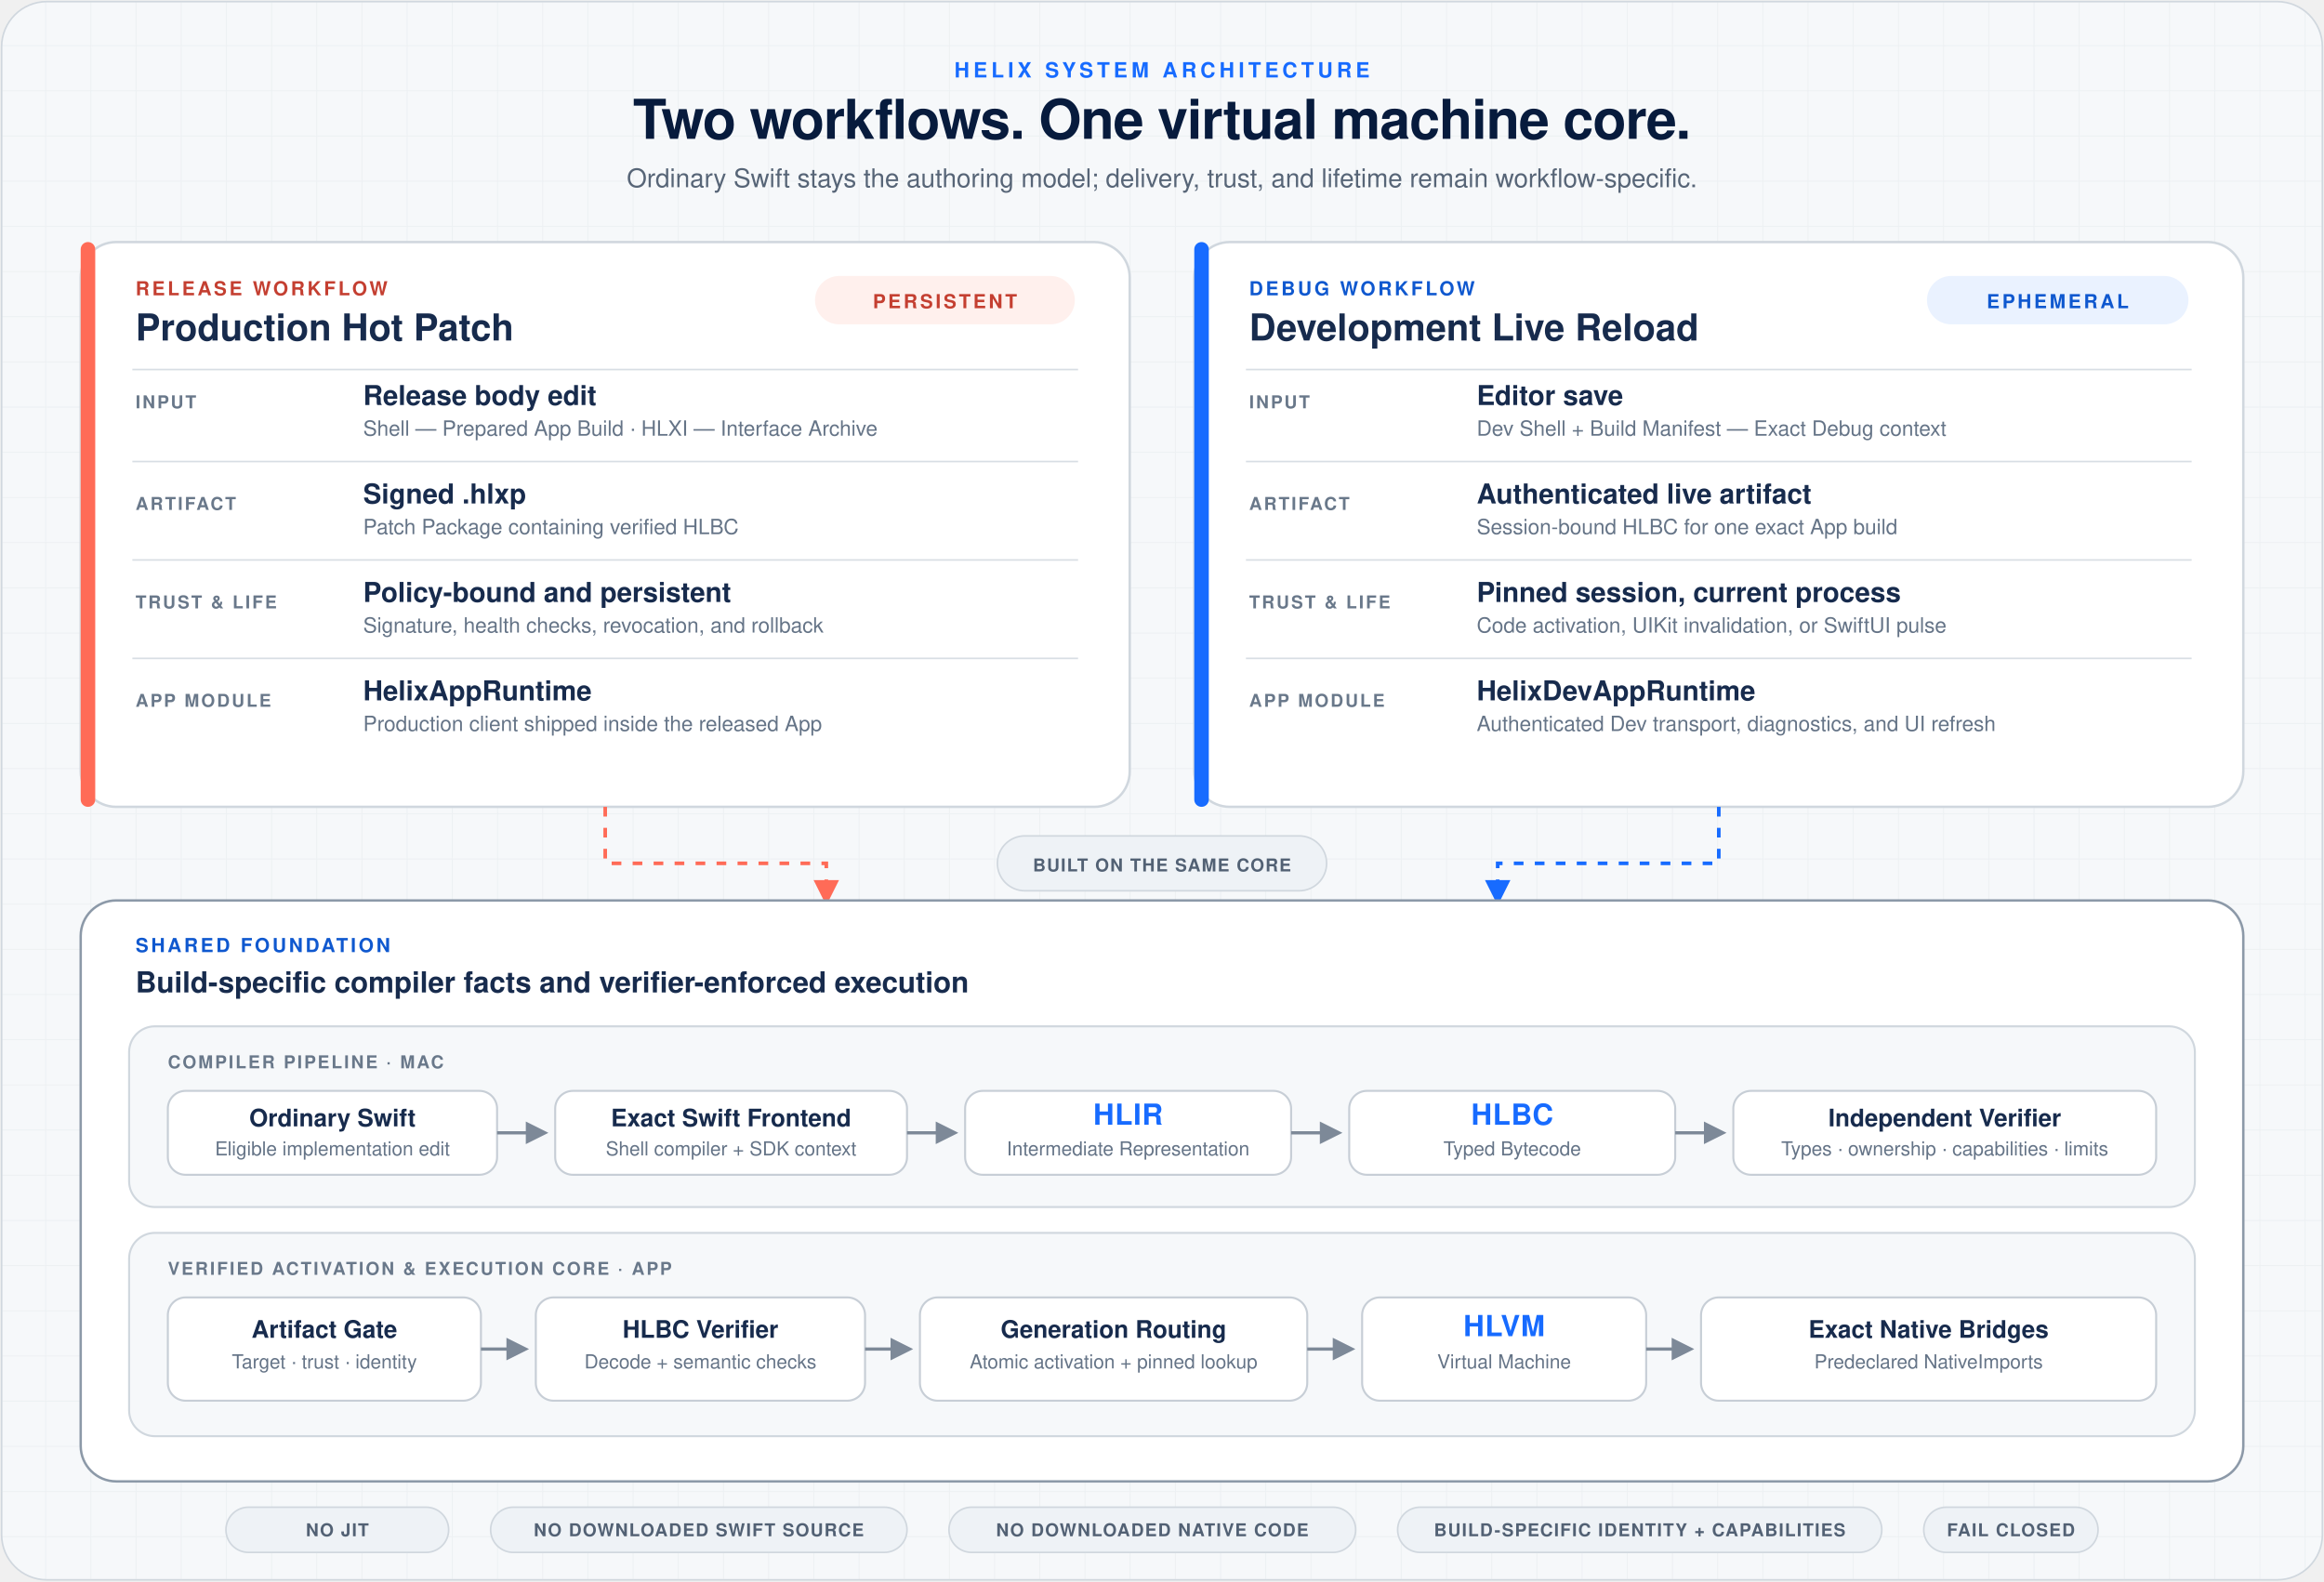
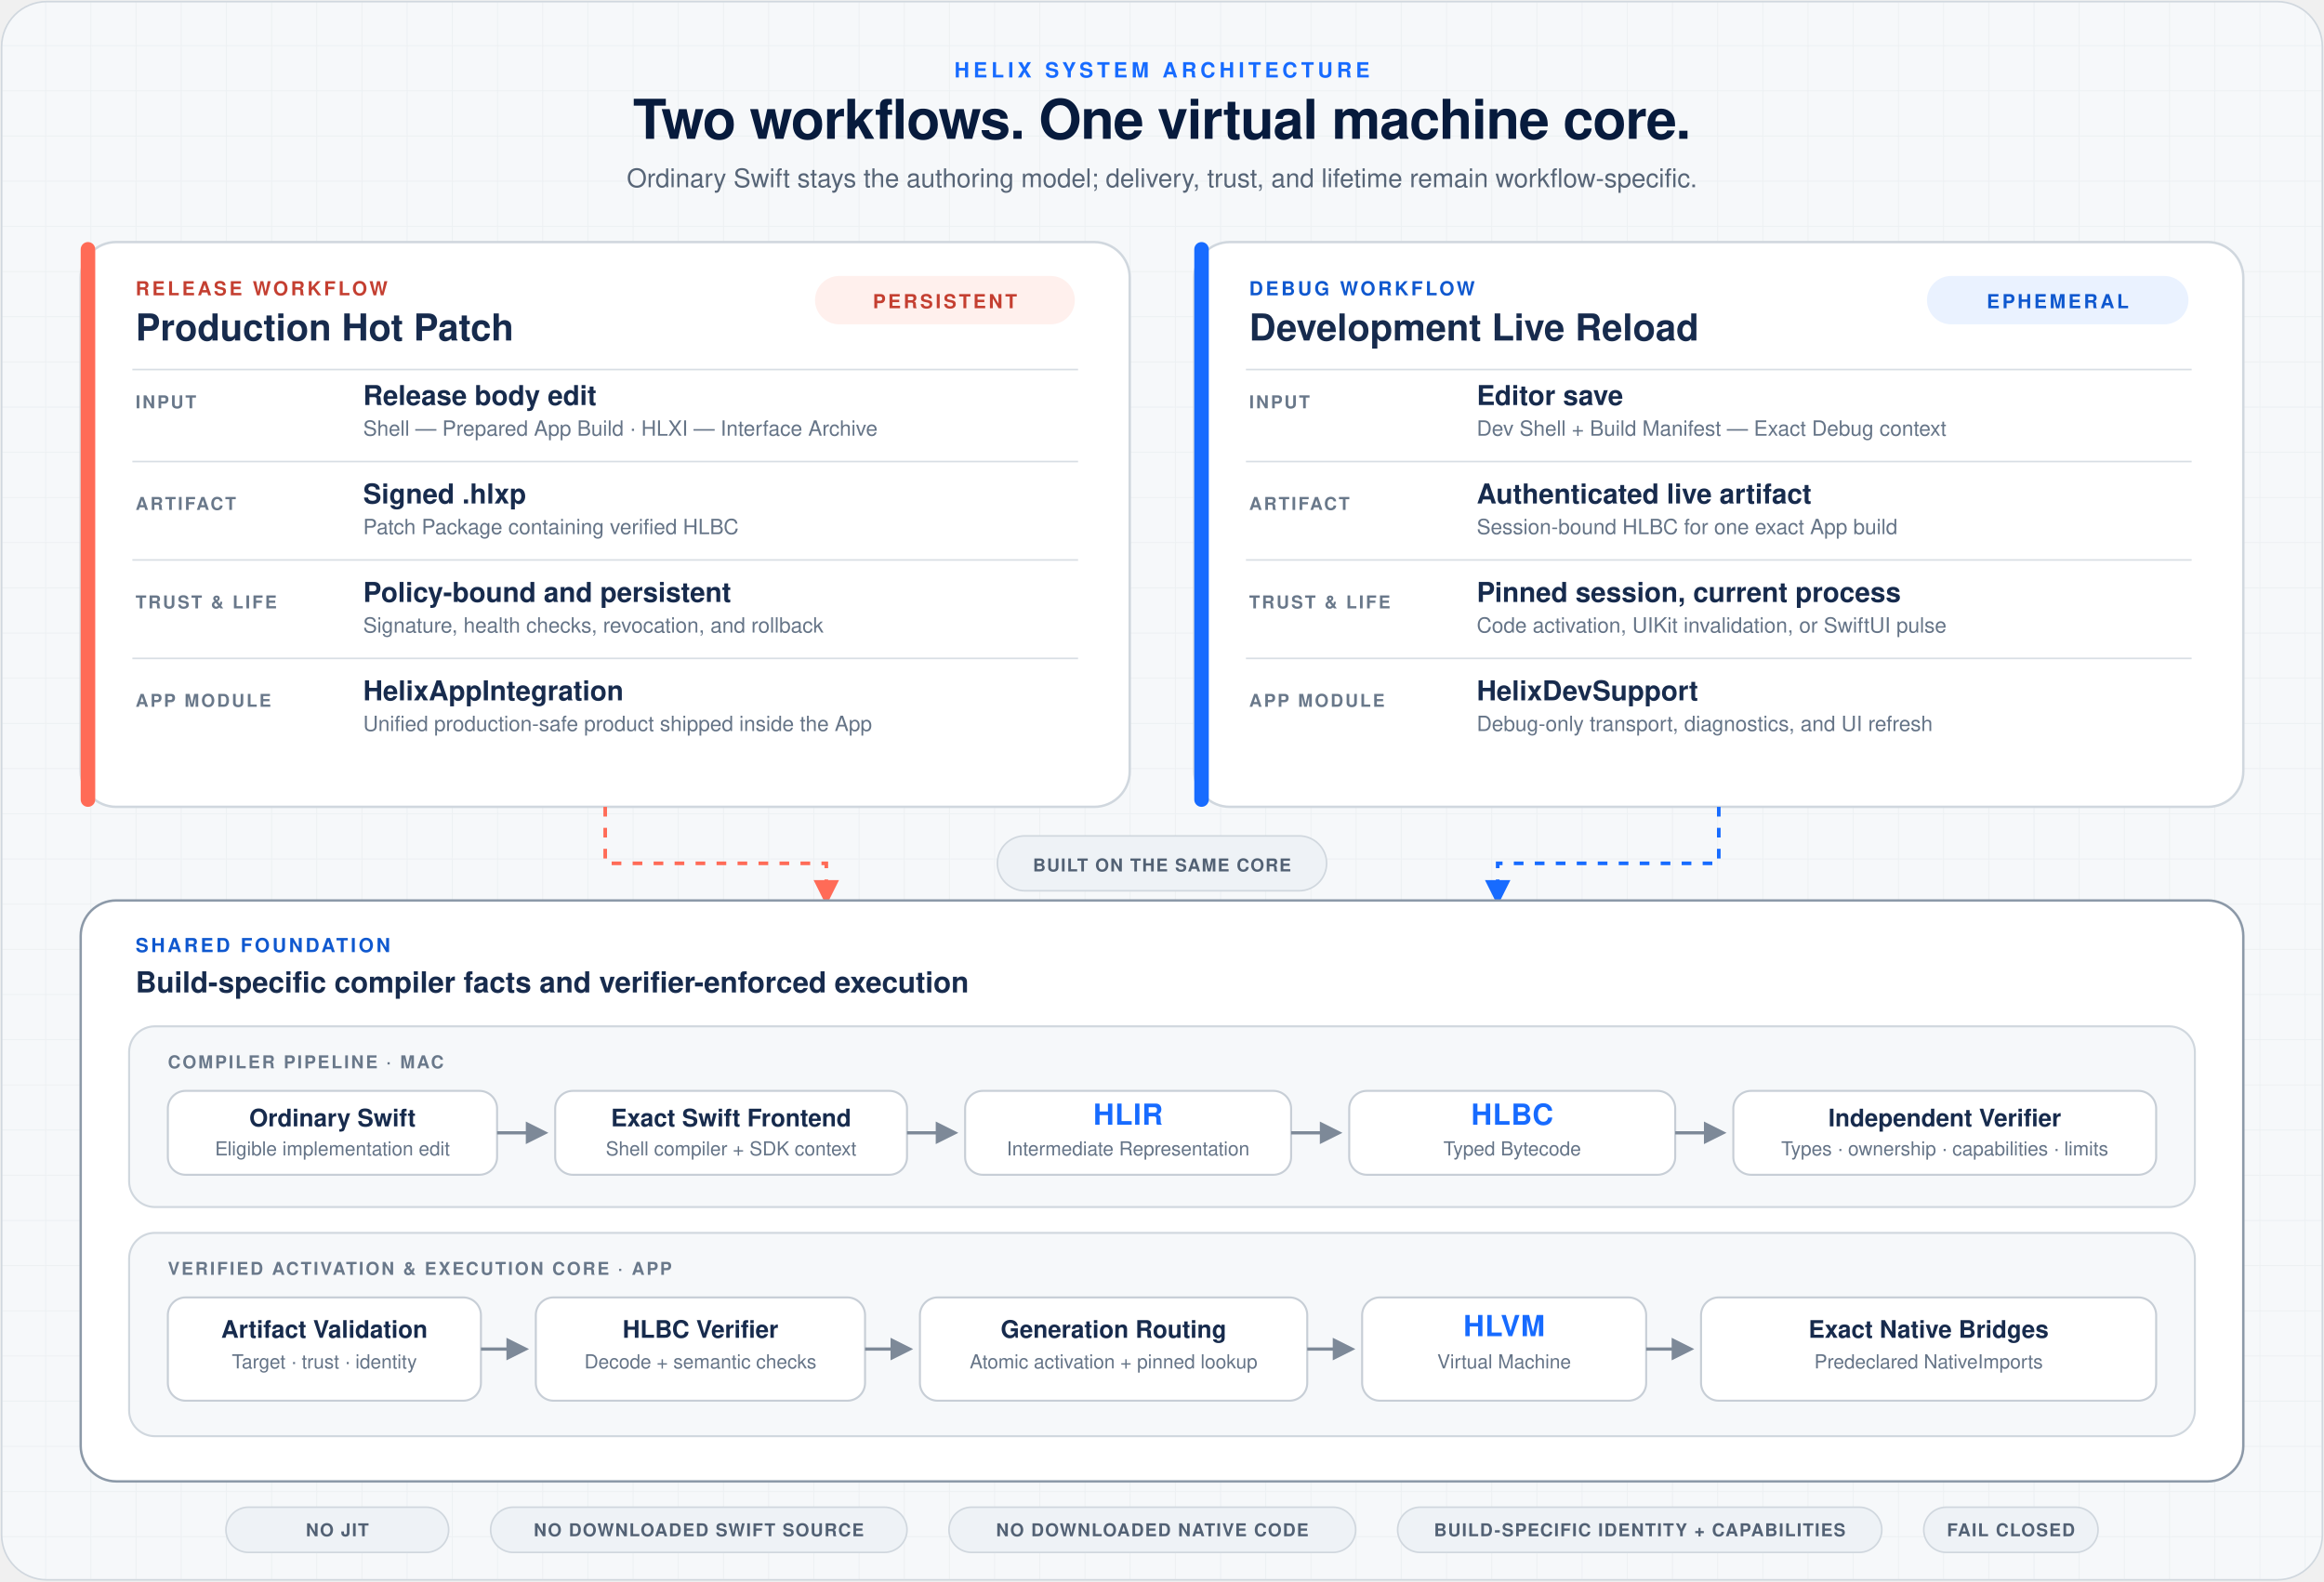
<svg xmlns="http://www.w3.org/2000/svg" width="1440" height="980" viewBox="0 0 1440 980" role="img" aria-labelledby="title description">
  <defs>
    <pattern id="grid" width="28" height="28" patternUnits="userSpaceOnUse">
      <path d="M 28 0 L 0 0 0 28" class="grid-line" fill="none" />
    </pattern>
    <marker id="arrowNeutral" viewBox="0 0 10 10" refX="8" refY="5" markerWidth="7" markerHeight="7" orient="auto-start-reverse">
      <path d="M 0 0 L 10 5 L 0 10 z" class="arrow-neutral-fill" />
    </marker>
    <marker id="arrowCoral" viewBox="0 0 10 10" refX="8" refY="5" markerWidth="7" markerHeight="7" orient="auto-start-reverse">
      <path d="M 0 0 L 10 5 L 0 10 z" class="arrow-coral-fill" />
    </marker>
    <marker id="arrowBlue" viewBox="0 0 10 10" refX="8" refY="5" markerWidth="7" markerHeight="7" orient="auto-start-reverse">
      <path d="M 0 0 L 10 5 L 0 10 z" class="arrow-blue-fill" />
    </marker>
  </defs>
  <style>
    :root { color-scheme: light dark; }
    text {
      font-family: -apple-system, BlinkMacSystemFont, "Segoe UI", Helvetica, Arial, sans-serif;
      text-rendering: geometricPrecision;
    }
    .canvas { fill: #f6f8fa; stroke: #d0d7de; }
    .grid-line { stroke: #d8dee4; stroke-width: 1; opacity: 0.32; }
    .panel { fill: #ffffff; stroke: #d0d7de; stroke-width: 1.5; }
    .subpanel { fill: #f6f8fa; stroke: #d0d7de; stroke-width: 1.25; }
    .node { fill: #ffffff; stroke: #c7ced6; stroke-width: 1.25; }
    .shared-panel { fill: #ffffff; stroke: #8c99a8; stroke-width: 1.5; }
    .coral-soft { fill: #fff0ed; }
    .blue-soft { fill: #eaf2ff; }
    .coral-line { stroke: #ff6b57; }
    .blue-line { stroke: #176bff; }
    .neutral-line { stroke: #7d8998; }
    .divider { stroke: #d8dee4; stroke-width: 1; }
    .dash { stroke-dasharray: 6 7; }
    .arrow-neutral-fill { fill: #7d8998; }
    .arrow-coral-fill { fill: #ff6b57; }
    .arrow-blue-fill { fill: #176bff; }
    .title { fill: #071b3d; font-size: 34px; font-weight: 750; letter-spacing: -0.5px; }
    .subtitle { fill: #576577; font-size: 16px; }
    .eyebrow { fill: #176bff; font-size: 13px; font-weight: 750; letter-spacing: 2.4px; }
    .lane-title { fill: #172b4d; font-size: 23px; font-weight: 750; }
    .lane-kicker { font-size: 12px; font-weight: 750; letter-spacing: 1.6px; }
    .coral-text { fill: #c43f31; }
    .blue-text { fill: #0f58cf; }
    .label { fill: #69788a; font-size: 11px; font-weight: 750; letter-spacing: 1.2px; }
    .value { fill: #172b4d; font-size: 17px; font-weight: 700; }
    .detail { fill: #657487; font-size: 13px; }
    .section-title { fill: #172b4d; font-size: 18px; font-weight: 750; }
    .section-detail { fill: #657487; font-size: 13px; }
    .node-title { fill: #172b4d; font-size: 15px; font-weight: 750; }
    .node-detail { fill: #657487; font-size: 12px; }
    .term { fill: #176bff; font-size: 18px; font-weight: 800; letter-spacing: 0.4px; }
    .badge { fill: #eef2f6; stroke: #d0d7de; stroke-width: 1; }
    .badge-text { fill: #526174; font-size: 11px; font-weight: 750; letter-spacing: 0.7px; }

    @media (prefers-color-scheme: dark) {
      .canvas { fill: #0d1117; stroke: #30363d; }
      .grid-line { stroke: #30363d; opacity: 0.34; }
      .panel { fill: #161b22; stroke: #30363d; }
      .subpanel { fill: #0d1117; stroke: #30363d; }
      .node { fill: #161b22; stroke: #3d444d; }
      .shared-panel { fill: #161b22; stroke: #59636e; }
      .coral-soft { fill: #341d20; }
      .blue-soft { fill: #10233f; }
      .coral-line { stroke: #ff7b72; }
      .blue-line { stroke: #58a6ff; }
      .neutral-line { stroke: #768390; }
      .divider { stroke: #30363d; }
      .arrow-neutral-fill { fill: #768390; }
      .arrow-coral-fill { fill: #ff7b72; }
      .arrow-blue-fill { fill: #58a6ff; }
      .title { fill: #f0f6fc; }
      .subtitle { fill: #9da7b3; }
      .eyebrow { fill: #58a6ff; }
      .lane-title, .value, .section-title, .node-title { fill: #e6edf3; }
      .coral-text { fill: #ff7b72; }
      .blue-text, .term { fill: #58a6ff; }
      .label, .detail, .section-detail, .node-detail { fill: #9da7b3; }
      .badge { fill: #21262d; stroke: #3d444d; }
      .badge-text { fill: #b1bac4; }
    }
  </style>
  <rect x="1" y="1" width="1438" height="978" rx="28" class="canvas" />
  <rect x="1" y="1" width="1438" height="978" rx="28" fill="url(#grid)" />
  <text x="720" y="48" text-anchor="middle" class="eyebrow">HELIX SYSTEM ARCHITECTURE</text>
  <text x="720" y="86" text-anchor="middle" class="title">Two workflows. One virtual machine core.</text>
  <text x="720" y="116" text-anchor="middle" class="subtitle">Ordinary Swift stays the authoring model; delivery, trust, and lifetime remain workflow-specific.</text>
  <rect x="50" y="150" width="650" height="350" rx="22" class="panel" />
  <rect x="50" y="150" width="9" height="350" rx="4.5" class="coral-soft" />
  <rect x="50" y="150" width="9" height="350" rx="4.5" fill="#ff6b57" />
  <text x="84" y="183" class="lane-kicker coral-text">RELEASE WORKFLOW</text>
  <text x="84" y="211" class="lane-title">Production Hot Patch</text>
  <rect x="505" y="171" width="161" height="30" rx="15" class="coral-soft" />
  <text x="585.5" y="191" text-anchor="middle" class="lane-kicker coral-text">PERSISTENT</text>
  <line x1="82" y1="229" x2="668" y2="229" class="divider" />
  <text x="84" y="253" class="label">INPUT</text>
  <text x="225" y="251" class="value">Release body edit</text>
  <text x="225" y="270" class="detail">Shell — Prepared App Build · HLXI — Interface Archive</text>
  <line x1="82" y1="286" x2="668" y2="286" class="divider" />
  <text x="84" y="316" class="label">ARTIFACT</text>
  <text x="225" y="312" class="value">Signed .hlxp</text>
  <text x="225" y="331" class="detail">Patch Package containing verified HLBC</text>
  <line x1="82" y1="347" x2="668" y2="347" class="divider" />
  <text x="84" y="377" class="label">TRUST &amp; LIFE</text>
  <text x="225" y="373" class="value">Policy-bound and persistent</text>
  <text x="225" y="392" class="detail">Signature, health checks, revocation, and rollback</text>
  <line x1="82" y1="408" x2="668" y2="408" class="divider" />
  <text x="84" y="438" class="label">APP MODULE</text>
-   <text x="225" y="434" class="value">HelixAppRuntime</text>
-   <text x="225" y="453" class="detail">Production client shipped inside the released App</text>
+   <text x="225" y="434" class="value">HelixAppIntegration</text>
+   <text x="225" y="453" class="detail">Unified production-safe product shipped inside the App</text>
  <rect x="740" y="150" width="650" height="350" rx="22" class="panel" />
  <rect x="740" y="150" width="9" height="350" rx="4.5" fill="#176bff" />
  <text x="774" y="183" class="lane-kicker blue-text">DEBUG WORKFLOW</text>
  <text x="774" y="211" class="lane-title">Development Live Reload</text>
  <rect x="1194" y="171" width="162" height="30" rx="15" class="blue-soft" />
  <text x="1275" y="191" text-anchor="middle" class="lane-kicker blue-text">EPHEMERAL</text>
  <line x1="772" y1="229" x2="1358" y2="229" class="divider" />
  <text x="774" y="253" class="label">INPUT</text>
  <text x="915" y="251" class="value">Editor save</text>
  <text x="915" y="270" class="detail">Dev Shell + Build Manifest — Exact Debug context</text>
  <line x1="772" y1="286" x2="1358" y2="286" class="divider" />
  <text x="774" y="316" class="label">ARTIFACT</text>
  <text x="915" y="312" class="value">Authenticated live artifact</text>
  <text x="915" y="331" class="detail">Session-bound HLBC for one exact App build</text>
  <line x1="772" y1="347" x2="1358" y2="347" class="divider" />
  <text x="774" y="377" class="label">TRUST &amp; LIFE</text>
  <text x="915" y="373" class="value">Pinned session, current process</text>
  <text x="915" y="392" class="detail">Code activation, UIKit invalidation, or SwiftUI pulse</text>
  <line x1="772" y1="408" x2="1358" y2="408" class="divider" />
  <text x="774" y="438" class="label">APP MODULE</text>
-   <text x="915" y="434" class="value">HelixDevAppRuntime</text>
-   <text x="915" y="453" class="detail">Authenticated Dev transport, diagnostics, and UI refresh</text>
+   <text x="915" y="434" class="value">HelixDevSupport</text>
+   <text x="915" y="453" class="detail">Debug-only transport, diagnostics, and UI refresh</text>
  <path d="M 375 500 L 375 535 L 512 535 L 512 558" fill="none" class="coral-line dash" stroke-width="2.25" marker-end="url(#arrowCoral)" />
  <path d="M 1065 500 L 1065 535 L 928 535 L 928 558" fill="none" class="blue-line dash" stroke-width="2.25" marker-end="url(#arrowBlue)" />
  <rect x="618" y="518" width="204" height="34" rx="17" class="badge" />
  <text x="720" y="540" text-anchor="middle" class="badge-text">BUILT ON THE SAME CORE</text>
  <rect x="50" y="558" width="1340" height="360" rx="22" class="shared-panel" />
  <text x="84" y="590" class="lane-kicker blue-text">SHARED FOUNDATION</text>
  <text x="84" y="615" class="section-title">Build-specific compiler facts and verifier-enforced execution</text>
  <rect x="80" y="636" width="1280" height="112" rx="16" class="subpanel" />
  <text x="104" y="662" class="label">COMPILER PIPELINE · MAC</text>
  <rect x="104" y="676" width="204" height="52" rx="11" class="node" />
  <text x="206" y="698" text-anchor="middle" class="node-title">Ordinary Swift</text>
  <text x="206" y="716" text-anchor="middle" class="node-detail">Eligible implementation edit</text>
  <path d="M 308 702 L 337 702" fill="none" class="neutral-line" stroke-width="2" marker-end="url(#arrowNeutral)" />
  <rect x="344" y="676" width="218" height="52" rx="11" class="node" />
  <text x="453" y="698" text-anchor="middle" class="node-title">Exact Swift Frontend</text>
  <text x="453" y="716" text-anchor="middle" class="node-detail">Shell compiler + SDK context</text>
  <path d="M 562 702 L 591 702" fill="none" class="neutral-line" stroke-width="2" marker-end="url(#arrowNeutral)" />
  <rect x="598" y="676" width="202" height="52" rx="11" class="node" />
  <text x="699" y="697" text-anchor="middle" class="term">HLIR</text>
  <text x="699" y="716" text-anchor="middle" class="node-detail">Intermediate Representation</text>
  <path d="M 800 702 L 829 702" fill="none" class="neutral-line" stroke-width="2" marker-end="url(#arrowNeutral)" />
  <rect x="836" y="676" width="202" height="52" rx="11" class="node" />
  <text x="937" y="697" text-anchor="middle" class="term">HLBC</text>
  <text x="937" y="716" text-anchor="middle" class="node-detail">Typed Bytecode</text>
  <path d="M 1038 702 L 1067 702" fill="none" class="neutral-line" stroke-width="2" marker-end="url(#arrowNeutral)" />
  <rect x="1074" y="676" width="262" height="52" rx="11" class="node" />
  <text x="1205" y="698" text-anchor="middle" class="node-title">Independent Verifier</text>
  <text x="1205" y="716" text-anchor="middle" class="node-detail">Types · ownership · capabilities · limits</text>
  <rect x="80" y="764" width="1280" height="126" rx="16" class="subpanel" />
  <text x="104" y="790" class="label">VERIFIED ACTIVATION &amp; EXECUTION CORE · APP</text>
  <rect x="104" y="804" width="194" height="64" rx="11" class="node" />
-   <text x="201" y="829" text-anchor="middle" class="node-title">Artifact Gate</text>
+   <text x="201" y="829" text-anchor="middle" class="node-title">Artifact Validation</text>
  <text x="201" y="848" text-anchor="middle" class="node-detail">Target · trust · identity</text>
  <path d="M 298 836 L 325 836" fill="none" class="neutral-line" stroke-width="2" marker-end="url(#arrowNeutral)" />
  <rect x="332" y="804" width="204" height="64" rx="11" class="node" />
  <text x="434" y="829" text-anchor="middle" class="node-title">HLBC Verifier</text>
  <text x="434" y="848" text-anchor="middle" class="node-detail">Decode + semantic checks</text>
  <path d="M 536 836 L 563 836" fill="none" class="neutral-line" stroke-width="2" marker-end="url(#arrowNeutral)" />
  <rect x="570" y="804" width="240" height="64" rx="11" class="node" />
  <text x="690" y="829" text-anchor="middle" class="node-title">Generation Routing</text>
  <text x="690" y="848" text-anchor="middle" class="node-detail">Atomic activation + pinned lookup</text>
  <path d="M 810 836 L 837 836" fill="none" class="neutral-line" stroke-width="2" marker-end="url(#arrowNeutral)" />
  <rect x="844" y="804" width="176" height="64" rx="11" class="node" />
  <text x="932" y="828" text-anchor="middle" class="term">HLVM</text>
  <text x="932" y="848" text-anchor="middle" class="node-detail">Virtual Machine</text>
  <path d="M 1020 836 L 1047 836" fill="none" class="neutral-line" stroke-width="2" marker-end="url(#arrowNeutral)" />
  <rect x="1054" y="804" width="282" height="64" rx="11" class="node" />
  <text x="1195" y="829" text-anchor="middle" class="node-title">Exact Native Bridges</text>
  <text x="1195" y="848" text-anchor="middle" class="node-detail">Predeclared NativeImports</text>
  <rect x="140" y="934" width="138" height="28" rx="14" class="badge" />
  <text x="209" y="952" text-anchor="middle" class="badge-text">NO JIT</text>
  <rect x="304" y="934" width="258" height="28" rx="14" class="badge" />
  <text x="433" y="952" text-anchor="middle" class="badge-text">NO DOWNLOADED SWIFT SOURCE</text>
  <rect x="588" y="934" width="252" height="28" rx="14" class="badge" />
  <text x="714" y="952" text-anchor="middle" class="badge-text">NO DOWNLOADED NATIVE CODE</text>
  <rect x="866" y="934" width="300" height="28" rx="14" class="badge" />
  <text x="1016" y="952" text-anchor="middle" class="badge-text">BUILD-SPECIFIC IDENTITY + CAPABILITIES</text>
  <rect x="1192" y="934" width="108" height="28" rx="14" class="badge" />
  <text x="1246" y="952" text-anchor="middle" class="badge-text">FAIL CLOSED</text>
</svg>
